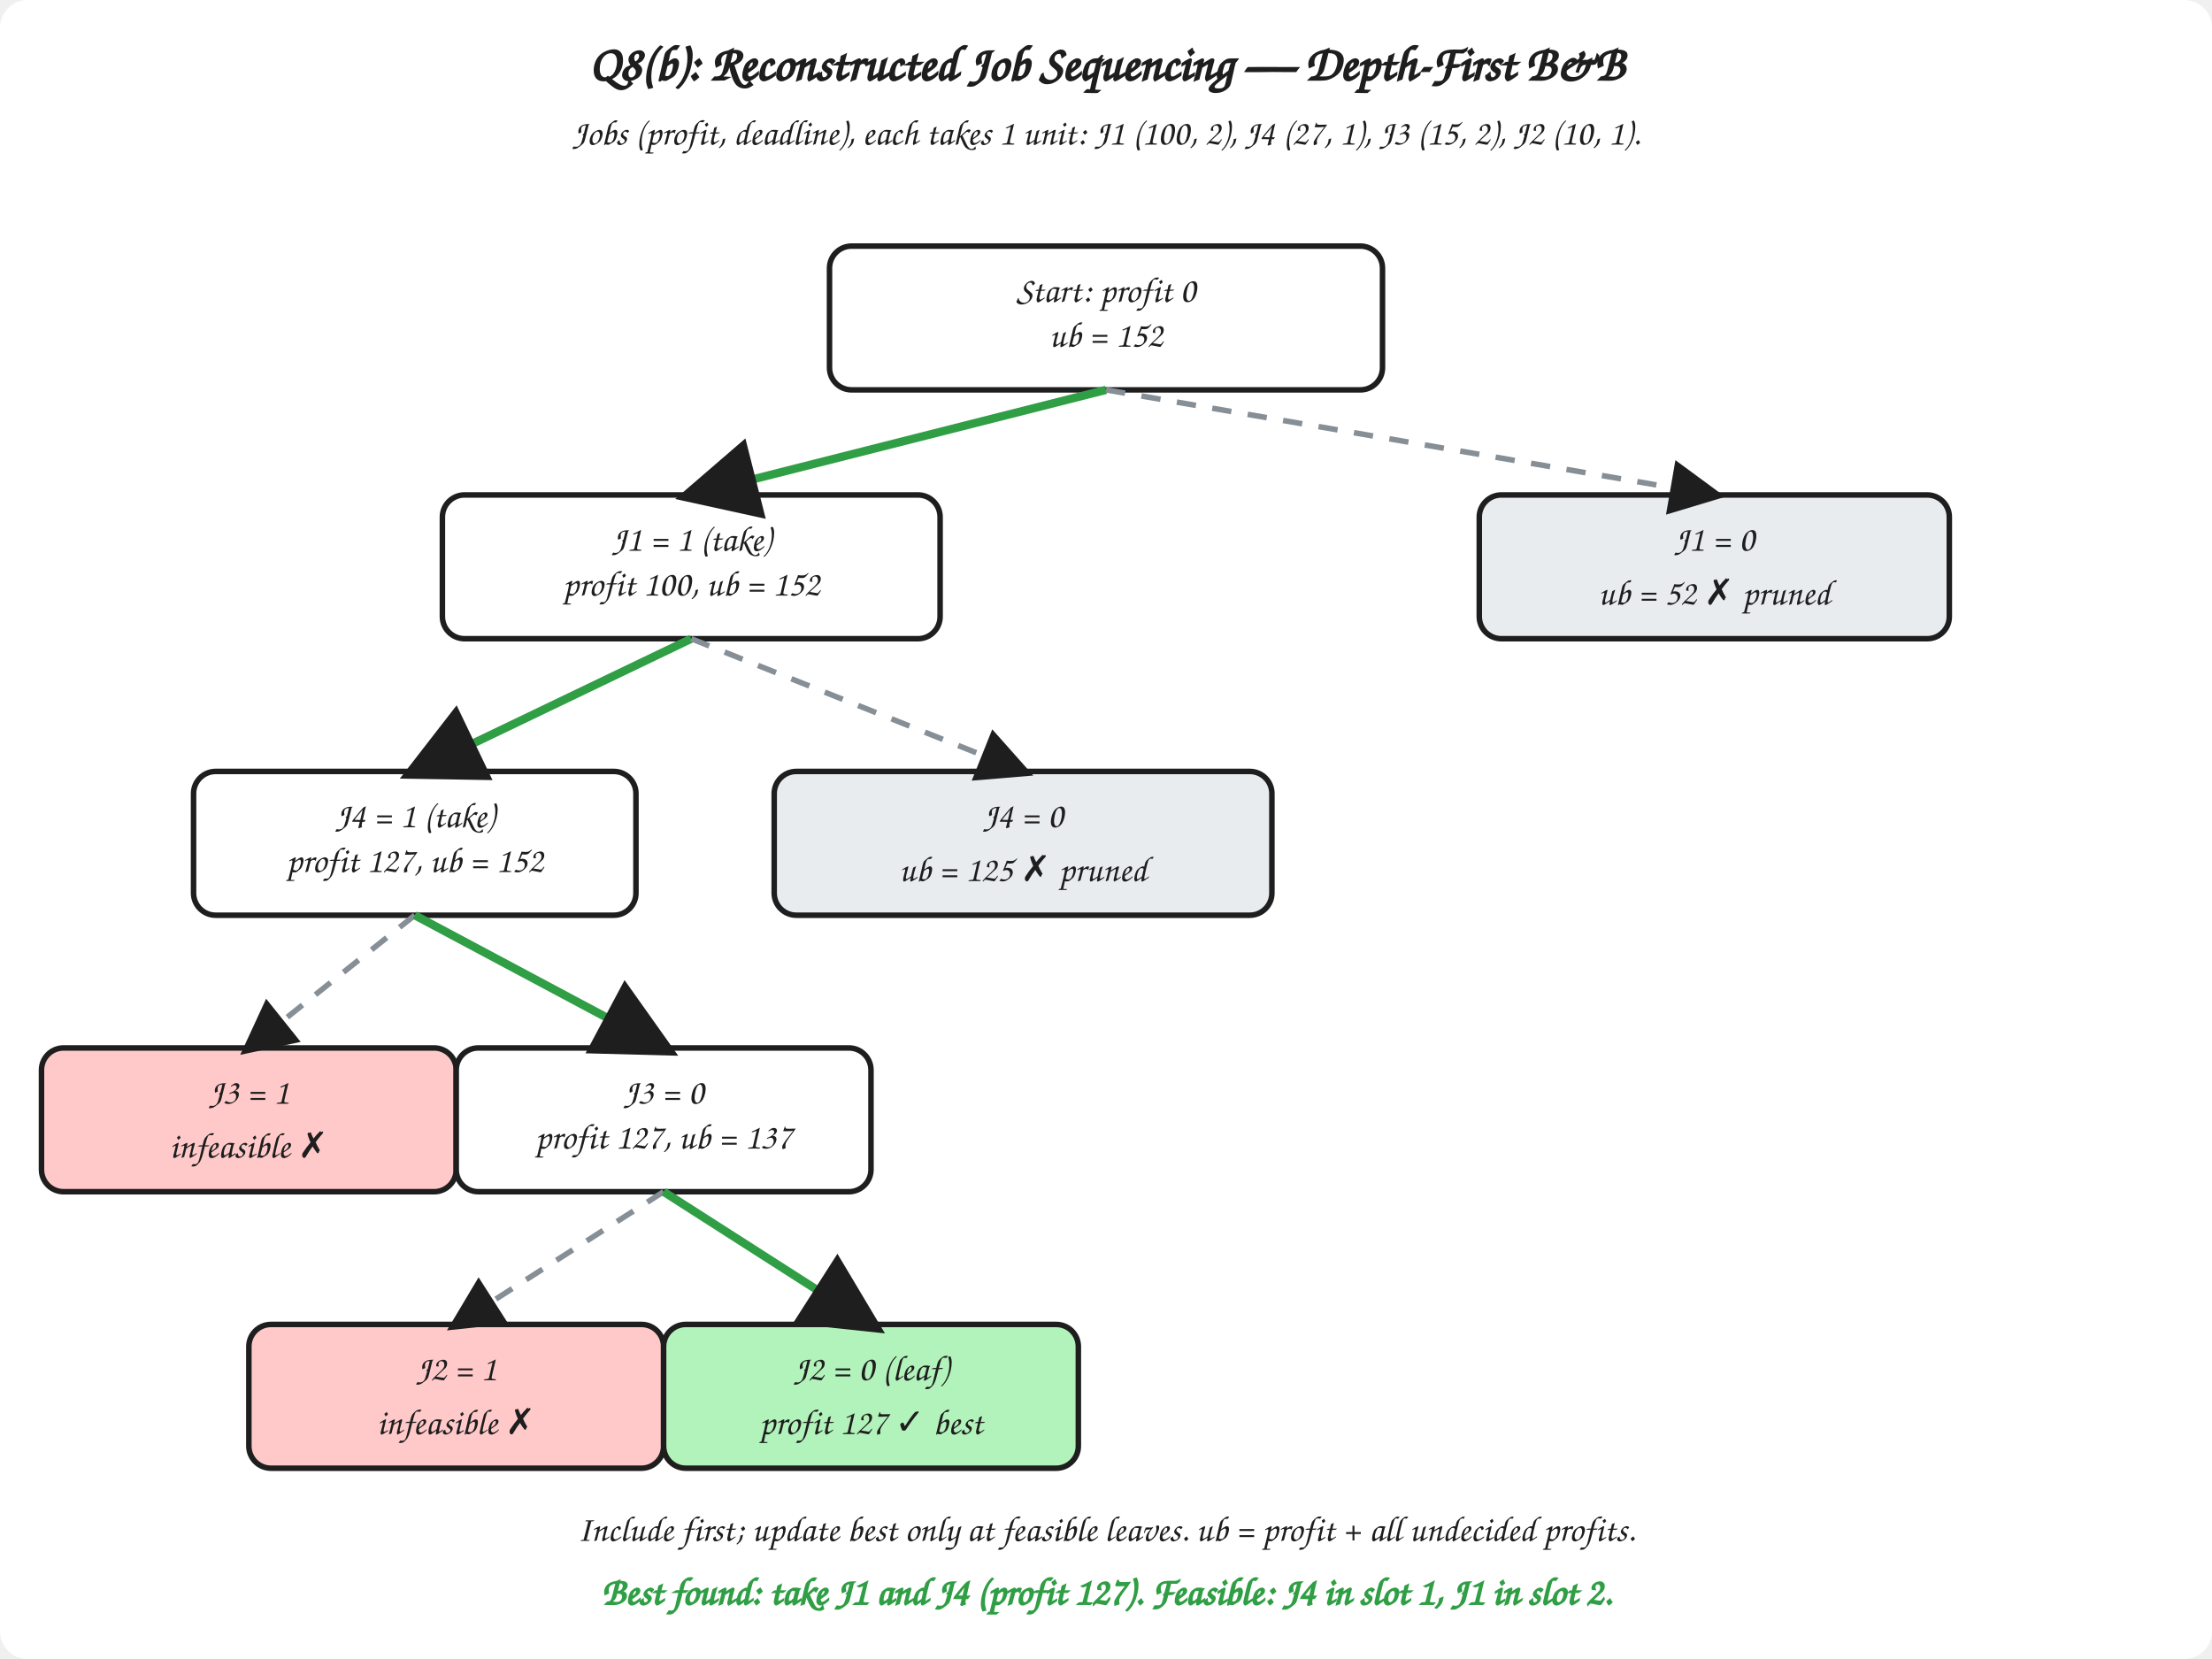
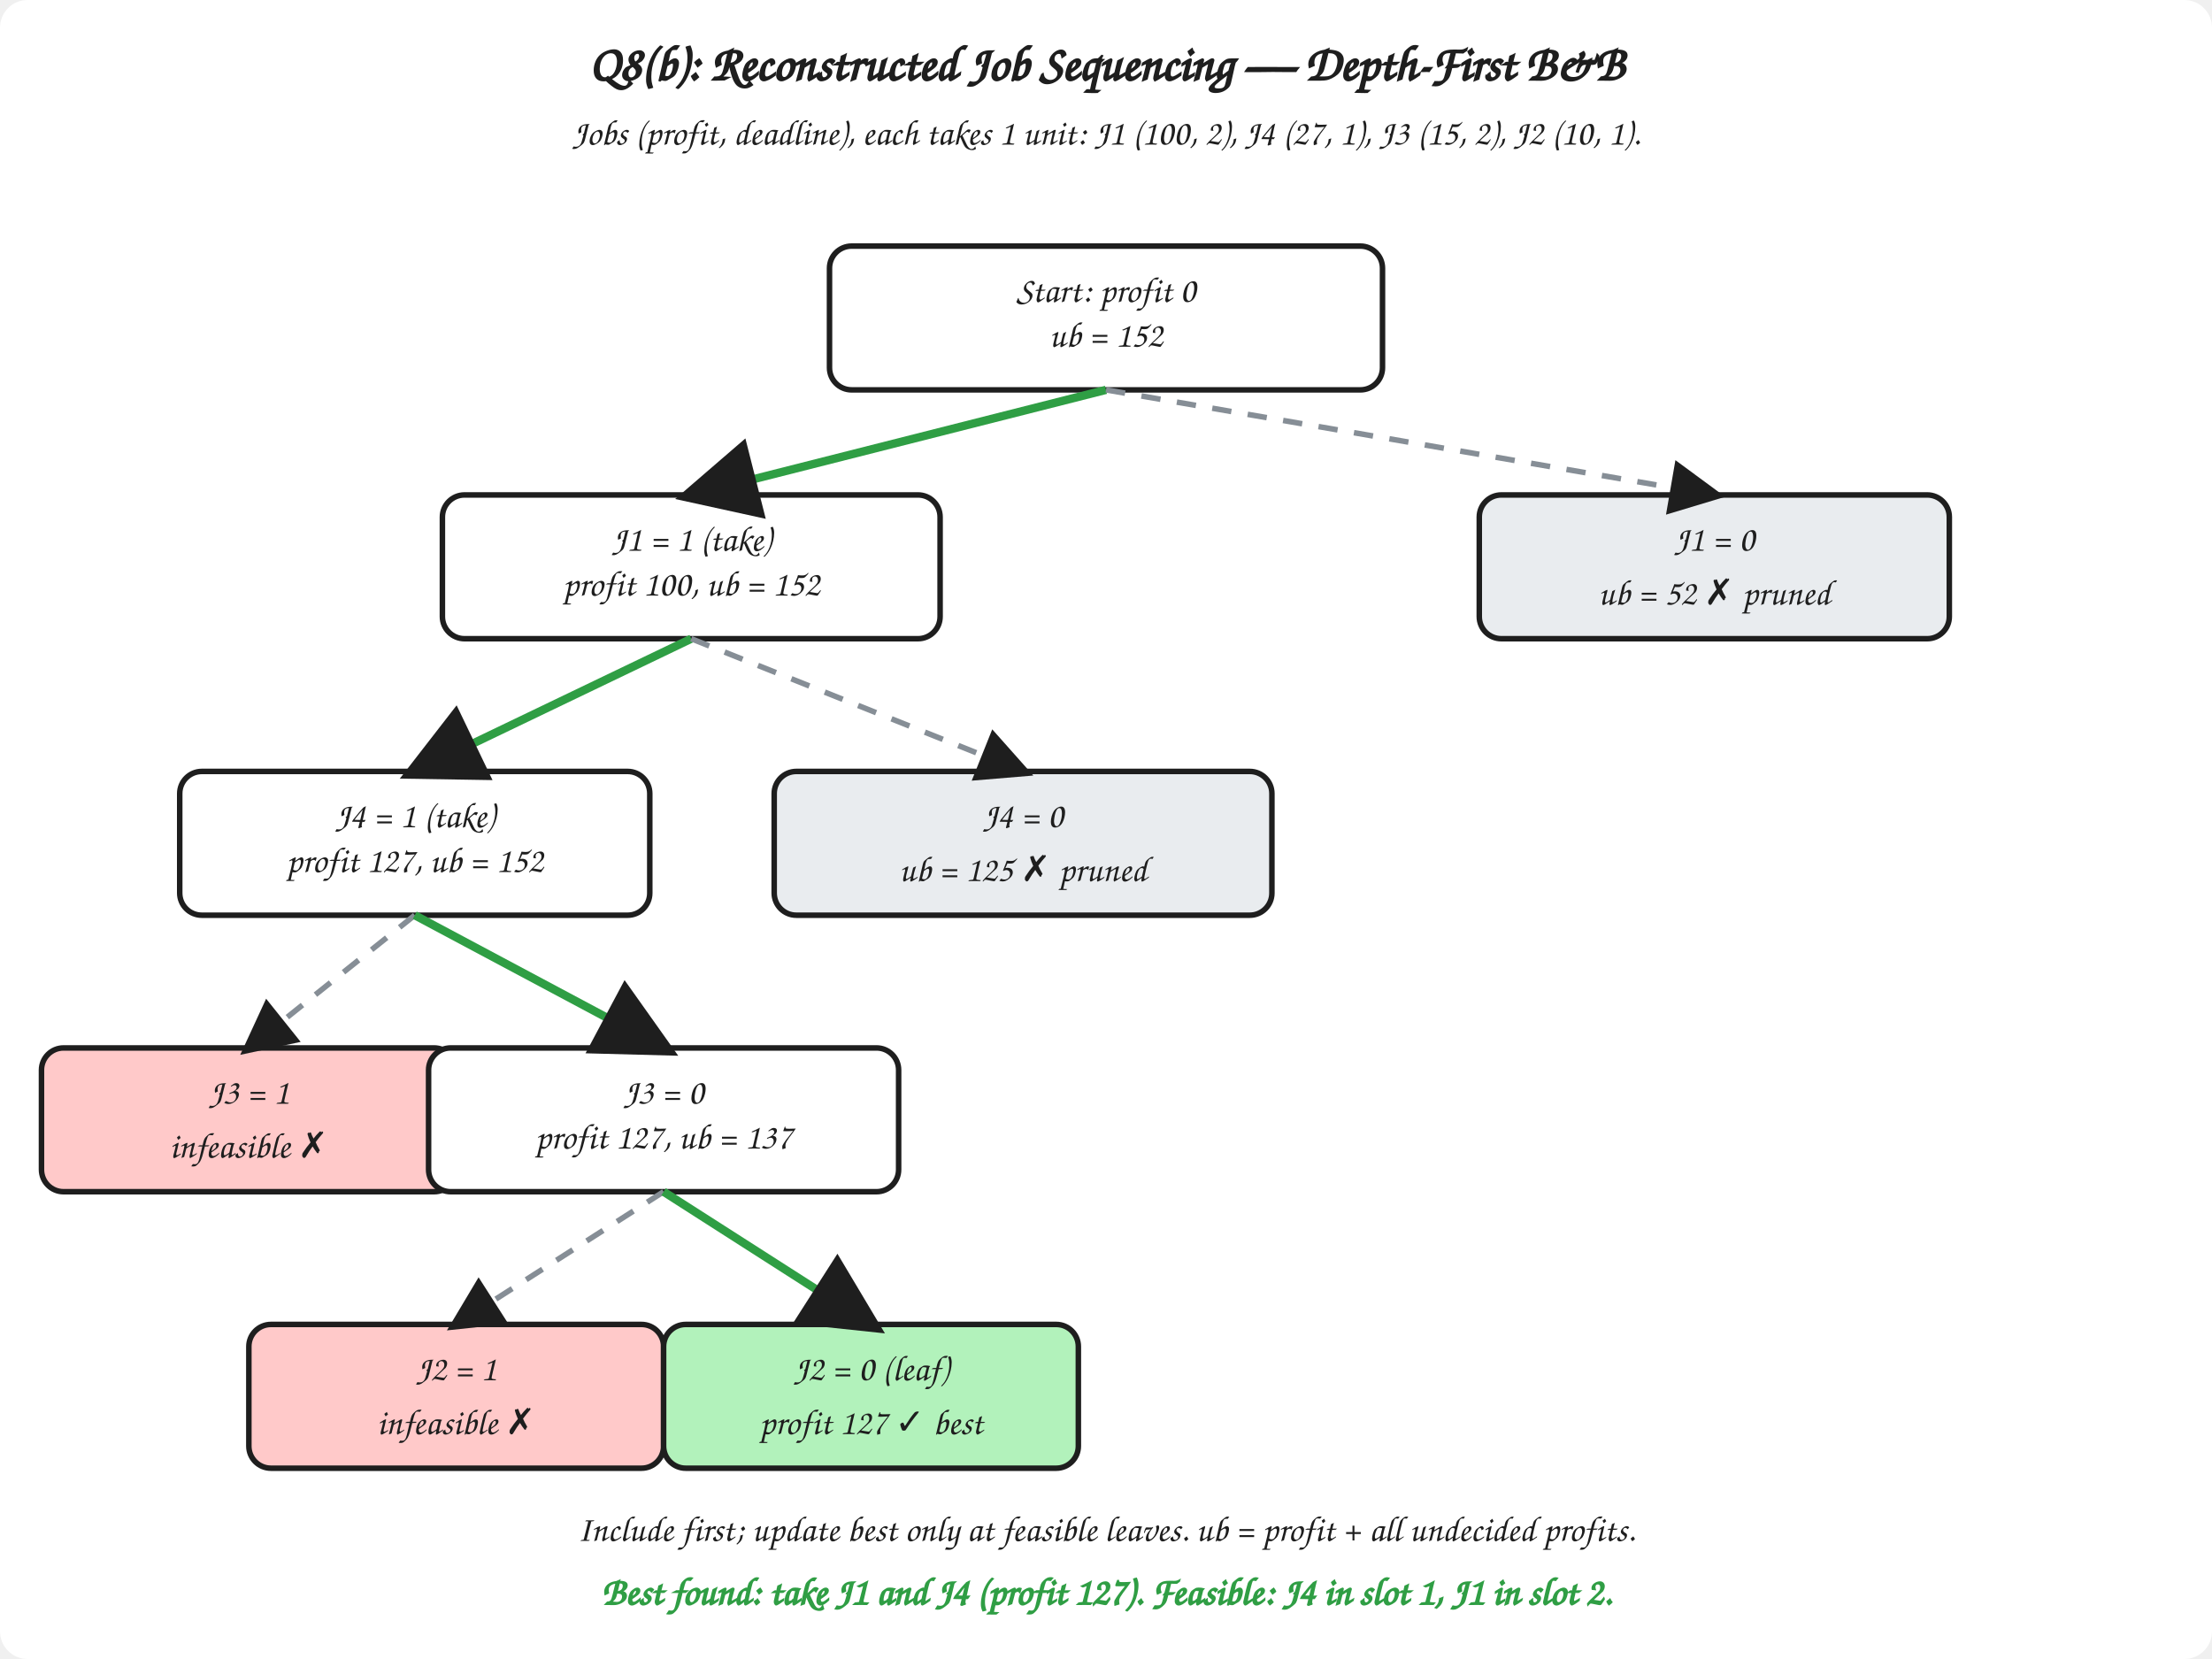
<svg xmlns="http://www.w3.org/2000/svg" width="800" height="600" viewBox="0 0 800 600" role="img" aria-label="Q8(b): branch and bound for job sequencing">
  <defs>
    <marker id="arrow" markerWidth="10" markerHeight="10" refX="8" refY="5" orient="auto">
      <path d="M0,0 L10,5 L0,10 z" fill="#1e1e1e" />
    </marker>
  </defs>
  <rect width="800" height="600" fill="#ffffff" rx="10" />
  <g font-family="&quot;Segoe Print&quot;, &quot;Bradley Hand&quot;, Chilanka, &quot;Comic Sans MS&quot;, &quot;Comic Neue&quot;, cursive" dominant-baseline="central">
    <text x="400" y="26.0" text-anchor="middle" font-size="18" fill="#1e1e1e" font-weight="bold">Q8(b): Reconstructed Job Sequencing — Depth-First B&amp;B</text>
    <text x="400" y="50.0" text-anchor="middle" font-size="13" fill="#1e1e1e">Jobs (profit, deadline), each takes 1 unit: J1 (100, 2), J4 (27, 1), J3 (15, 2), J2 (10, 1).</text>
    <rect x="300" y="89" width="200" height="52" rx="8" fill="#ffffff" stroke="#1e1e1e" stroke-width="2" />
    <text x="400" y="106.9" text-anchor="middle" font-size="13" fill="#1e1e1e">Start: profit 0</text>
    <text x="400" y="123.1" text-anchor="middle" font-size="13" fill="#1e1e1e">ub = 152</text>
    <rect x="160" y="179" width="180" height="52" rx="8" fill="#ffffff" stroke="#1e1e1e" stroke-width="2" />
    <text x="250" y="196.9" text-anchor="middle" font-size="13" fill="#1e1e1e">J1 = 1 (take)</text>
    <text x="250" y="213.1" text-anchor="middle" font-size="13" fill="#1e1e1e">profit 100, ub = 152</text>
    <rect x="535" y="179" width="170" height="52" rx="8" fill="#e9ecef" stroke="#1e1e1e" stroke-width="2" />
    <text x="620" y="196.9" text-anchor="middle" font-size="13" fill="#1e1e1e">J1 = 0</text>
    <text x="620" y="213.1" text-anchor="middle" font-size="13" fill="#1e1e1e">ub = 52  ✗ pruned</text>
-     <rect x="70" y="279" width="160" height="52" rx="8" fill="#ffffff" stroke="#1e1e1e" stroke-width="2" />
+     <rect x="65" y="279" width="170" height="52" rx="8" fill="#ffffff" stroke="#1e1e1e" stroke-width="2" />
    <text x="150" y="296.9" text-anchor="middle" font-size="13" fill="#1e1e1e">J4 = 1 (take)</text>
    <text x="150" y="313.1" text-anchor="middle" font-size="13" fill="#1e1e1e">profit 127, ub = 152</text>
    <rect x="280" y="279" width="180" height="52" rx="8" fill="#e9ecef" stroke="#1e1e1e" stroke-width="2" />
    <text x="370" y="296.9" text-anchor="middle" font-size="13" fill="#1e1e1e">J4 = 0</text>
    <text x="370" y="313.1" text-anchor="middle" font-size="13" fill="#1e1e1e">ub = 125  ✗ pruned</text>
    <rect x="15" y="379" width="150" height="52" rx="8" fill="#ffc9c9" stroke="#1e1e1e" stroke-width="2" />
    <text x="90" y="396.9" text-anchor="middle" font-size="13" fill="#1e1e1e">J3 = 1</text>
    <text x="90" y="413.1" text-anchor="middle" font-size="13" fill="#1e1e1e">infeasible ✗</text>
-     <rect x="165" y="379" width="150" height="52" rx="8" fill="#ffffff" stroke="#1e1e1e" stroke-width="2" />
+     <rect x="155" y="379" width="170" height="52" rx="8" fill="#ffffff" stroke="#1e1e1e" stroke-width="2" />
    <text x="240" y="396.9" text-anchor="middle" font-size="13" fill="#1e1e1e">J3 = 0</text>
    <text x="240" y="413.1" text-anchor="middle" font-size="13" fill="#1e1e1e">profit 127, ub = 137</text>
    <rect x="90" y="479" width="150" height="52" rx="8" fill="#ffc9c9" stroke="#1e1e1e" stroke-width="2" />
    <text x="165" y="496.9" text-anchor="middle" font-size="13" fill="#1e1e1e">J2 = 1</text>
    <text x="165" y="513.1" text-anchor="middle" font-size="13" fill="#1e1e1e">infeasible ✗</text>
    <rect x="240" y="479" width="150" height="52" rx="8" fill="#b2f2bb" stroke="#1e1e1e" stroke-width="2" />
    <text x="315" y="496.9" text-anchor="middle" font-size="13" fill="#1e1e1e">J2 = 0 (leaf)</text>
    <text x="315" y="513.1" text-anchor="middle" font-size="13" fill="#1e1e1e">profit 127 ✓ best</text>
    <polyline points="400.0,141.0 250.0,179.0" fill="none" stroke="#2f9e44" stroke-width="3" marker-end="url(#arrow)" />
    <polyline points="400.0,141.0 620.0,179.0" fill="none" stroke="#868e96" stroke-width="2" stroke-dasharray="7 6" marker-end="url(#arrow)" />
    <polyline points="250.0,231.0 150.0,279.0" fill="none" stroke="#2f9e44" stroke-width="3" marker-end="url(#arrow)" />
    <polyline points="250.0,231.0 370.0,279.0" fill="none" stroke="#868e96" stroke-width="2" stroke-dasharray="7 6" marker-end="url(#arrow)" />
    <polyline points="150.0,331.0 90.0,379.0" fill="none" stroke="#868e96" stroke-width="2" stroke-dasharray="7 6" marker-end="url(#arrow)" />
    <polyline points="150.0,331.0 240.0,379.0" fill="none" stroke="#2f9e44" stroke-width="3" marker-end="url(#arrow)" />
    <polyline points="240.0,431.0 165.0,479.0" fill="none" stroke="#868e96" stroke-width="2" stroke-dasharray="7 6" marker-end="url(#arrow)" />
    <polyline points="240.0,431.0 315.0,479.0" fill="none" stroke="#2f9e44" stroke-width="3" marker-end="url(#arrow)" />
    <text x="400" y="555.0" text-anchor="middle" font-size="13" fill="#1e1e1e">Include first; update best only at feasible leaves. ub = profit + all undecided profits.</text>
    <text x="400" y="578.0" text-anchor="middle" font-size="14" fill="#2f9e44" font-weight="bold">Best found: take J1 and J4 (profit 127). Feasible: J4 in slot 1, J1 in slot 2.</text>
  </g>
</svg>
